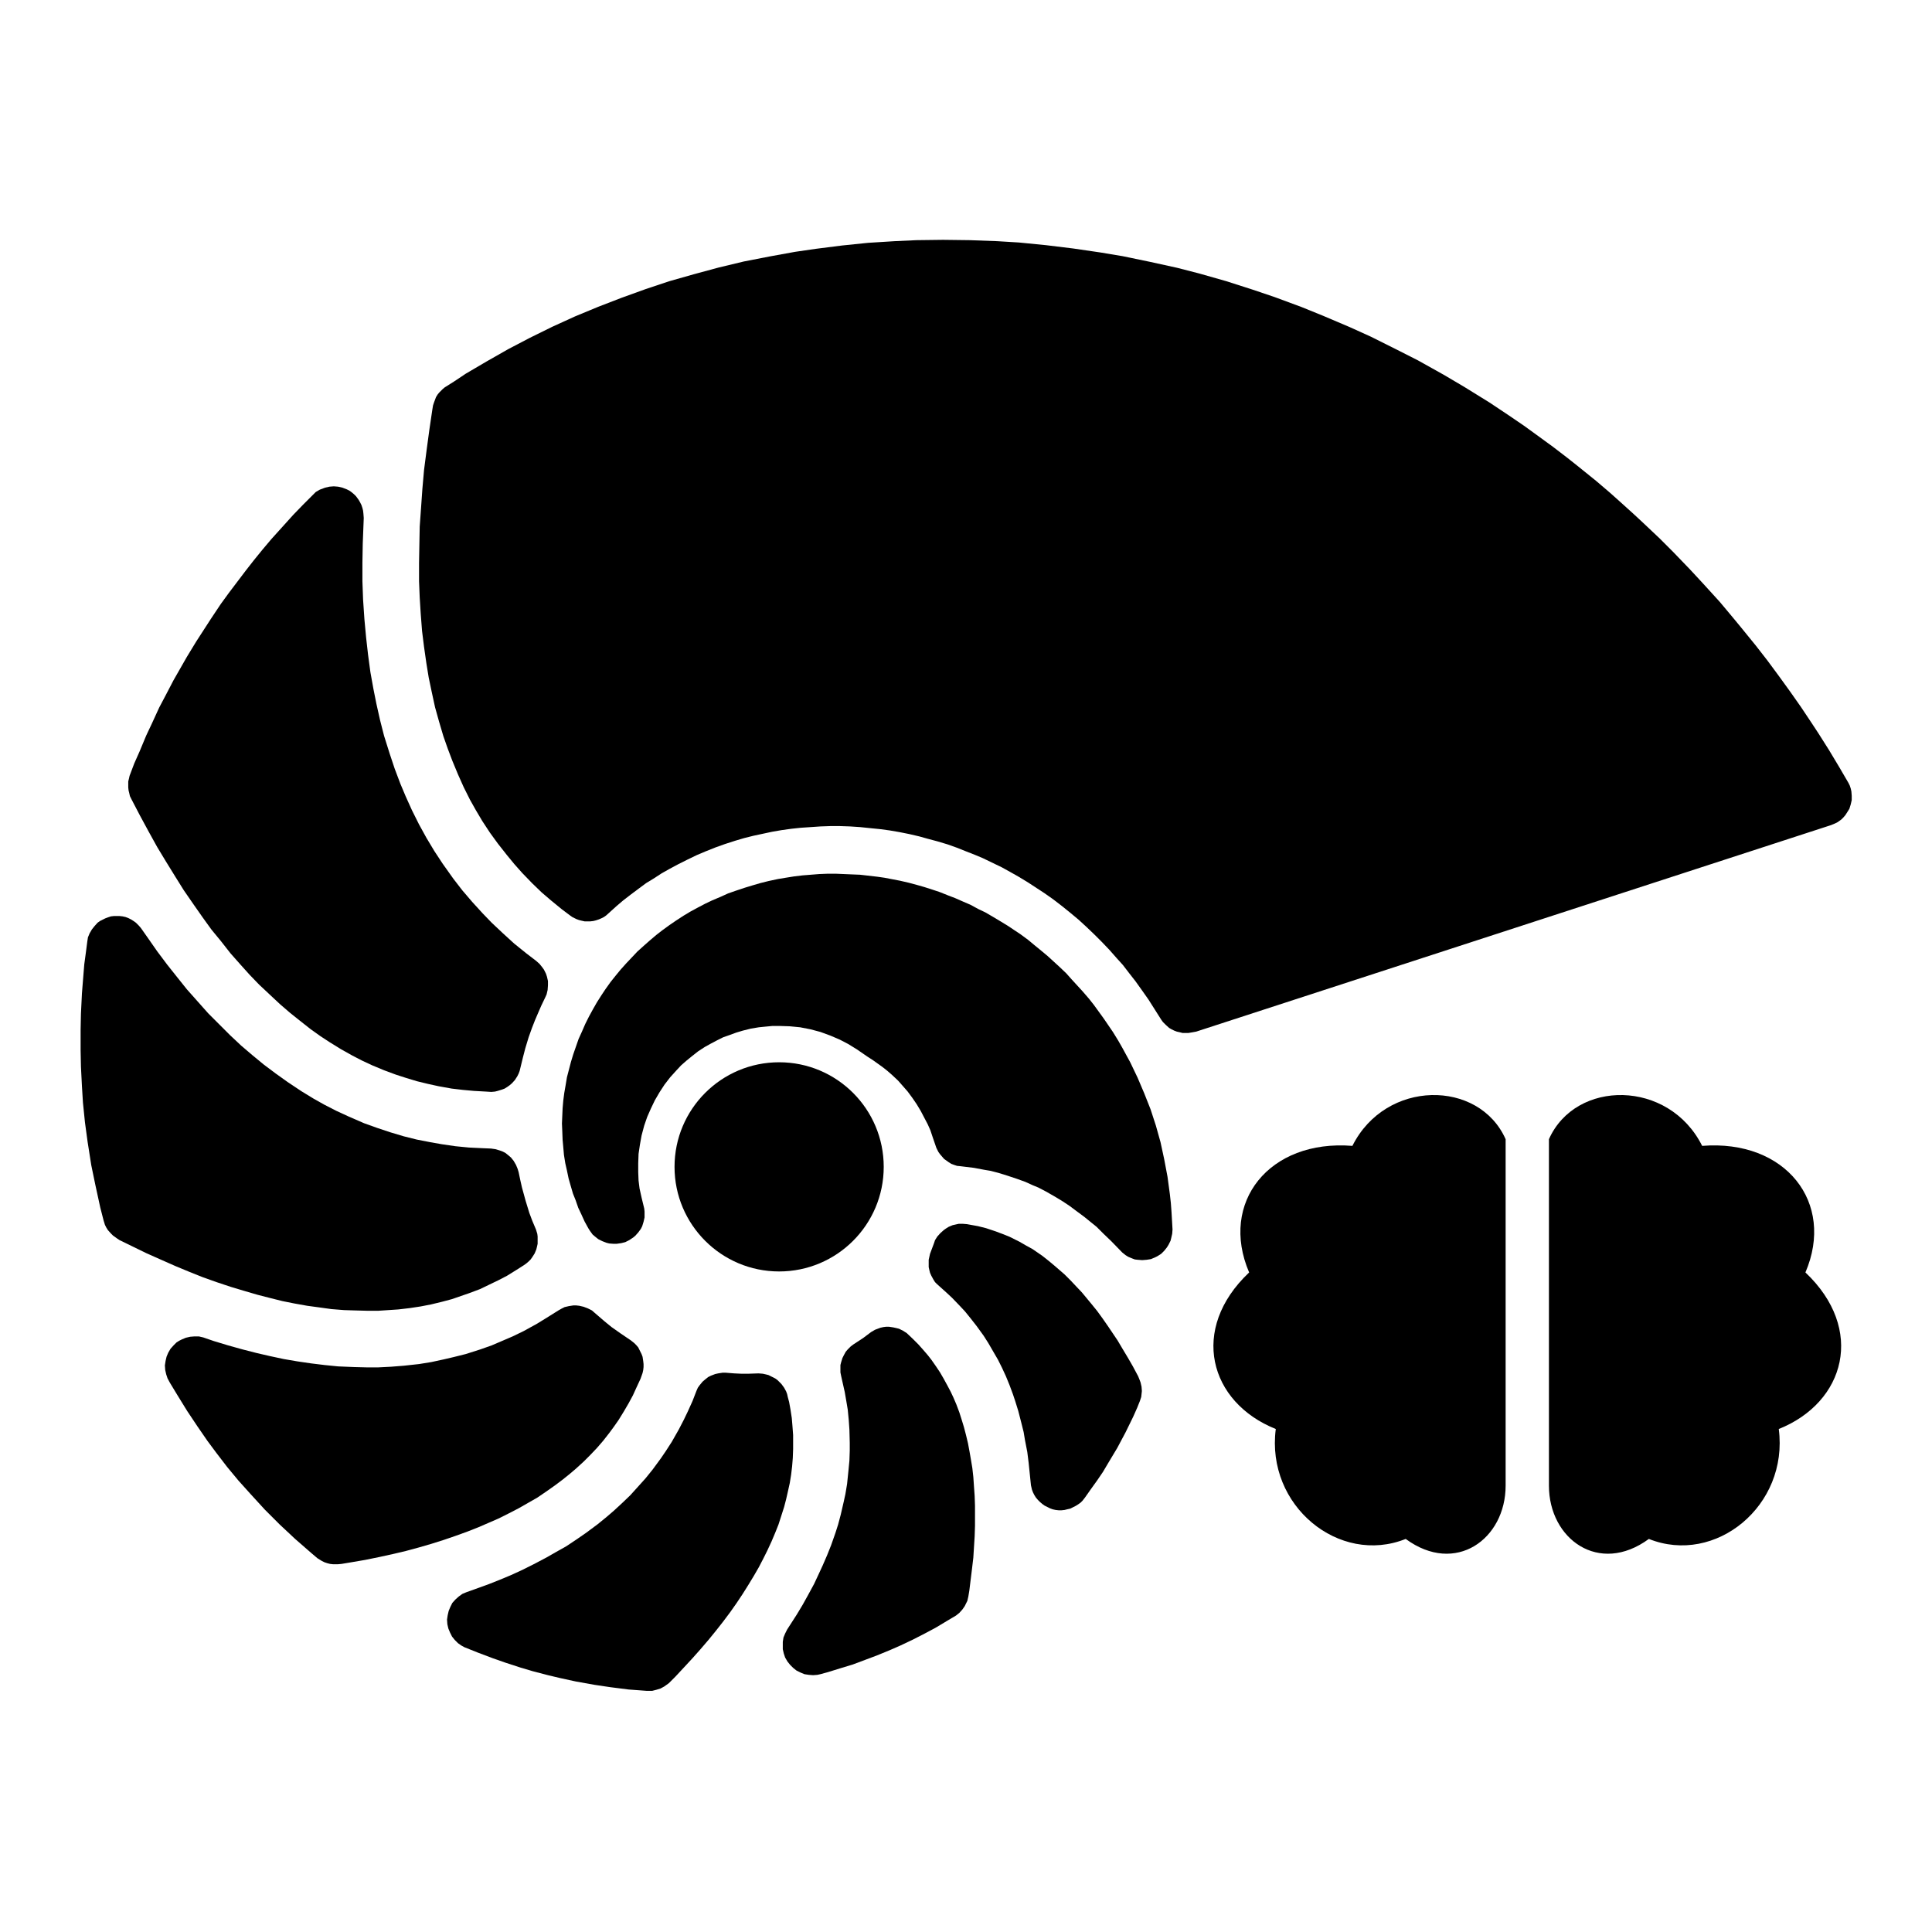
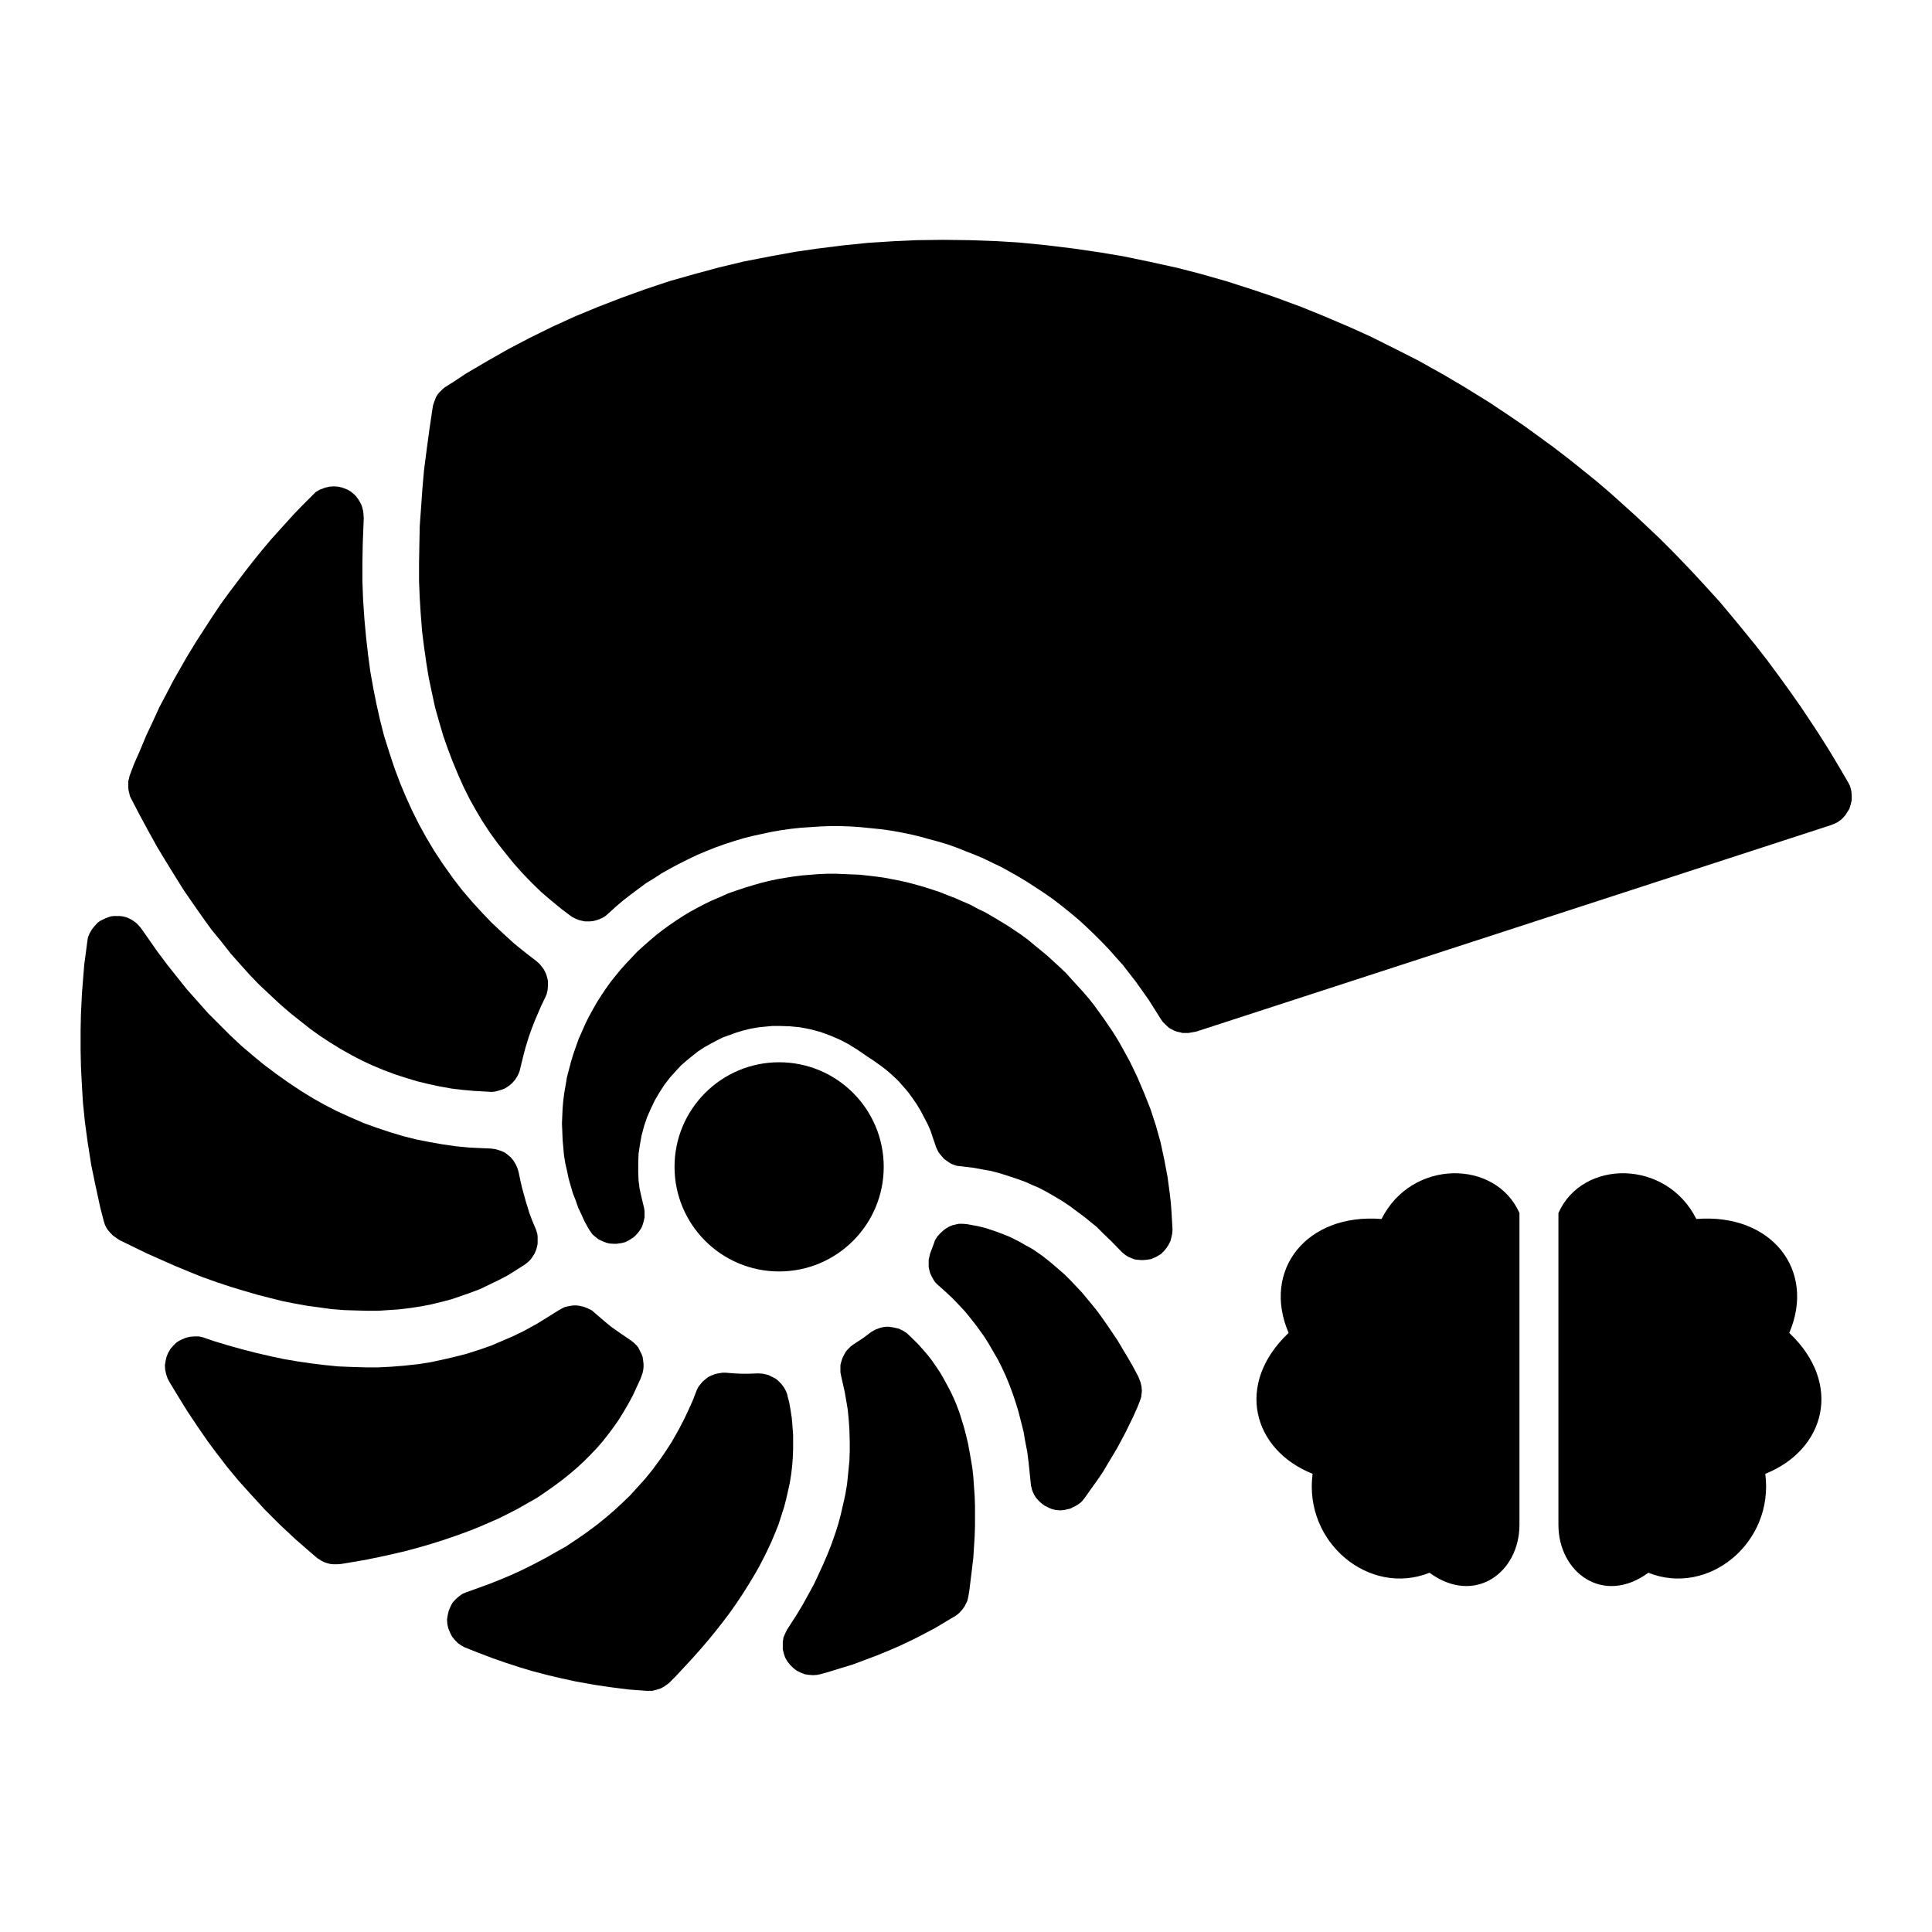
<svg xmlns="http://www.w3.org/2000/svg" viewBox="2.8 3 58 58">
  <path d="M20.46 39.87 L20.51 39.95 L20.59 40.06 L20.66 40.12 L20.76 40.2 L20.88 40.26 L21.01 40.31 L21.09 40.33 L21.22 40.34 L21.31 40.34 L21.45 40.32 L21.57 40.29 L21.69 40.23 L21.81 40.15 L21.87 40.1 L21.96 40 L22.04 39.89 L22.08 39.81 L22.12 39.68 L22.15 39.55 L22.15 39.46 L22.15 39.37 L22.14 39.28 L22.06 38.95 L22 38.68 L21.97 38.44 L21.96 38.19 L21.96 37.92 L21.97 37.64 L22.01 37.37 L22.06 37.09 L22.14 36.79 L22.23 36.53 L22.34 36.28 L22.46 36.03 L22.6 35.79 L22.75 35.56 L22.92 35.34 L23.11 35.13 L23.25 34.98 L23.41 34.84 L23.57 34.71 L23.76 34.56 L23.96 34.43 L24.14 34.33 L24.33 34.23 L24.51 34.14 L24.71 34.07 L24.9 34 L25.1 33.94 L25.34 33.88 L25.58 33.84 L25.78 33.82 L25.99 33.8 L26.2 33.8 L26.51 33.81 L26.82 33.84 L27.13 33.9 L27.43 33.98 L27.73 34.09 L28.01 34.21 L28.26 34.34 L28.52 34.5 L28.84 34.72 L29.01 34.83 L29.15 34.93 L29.29 35.03 L29.43 35.14 L29.59 35.28 L29.76 35.44 L29.91 35.61 L30.05 35.77 L30.19 35.96 L30.32 36.15 L30.44 36.35 L30.55 36.56 L30.65 36.75 L30.73 36.93 L30.8 37.14 L30.91 37.46 L30.97 37.58 L31.02 37.65 L31.08 37.72 L31.14 37.79 L31.21 37.84 L31.28 37.89 L31.36 37.94 L31.44 37.97 L31.53 38 L31.63 38.01 L32.04 38.06 L32.36 38.12 L32.54 38.15 L32.77 38.21 L33.03 38.29 L33.33 38.39 L33.58 38.48 L33.8 38.58 L33.97 38.65 L34.2 38.77 L34.48 38.93 L34.71 39.07 L34.92 39.21 L35.08 39.33 L35.35 39.53 L35.51 39.66 L35.72 39.83 L35.92 40.03 L36.16 40.26 L36.49 40.6 L36.59 40.68 L36.67 40.73 L36.79 40.78 L36.87 40.81 L36.96 40.82 L37.09 40.83 L37.22 40.82 L37.35 40.8 L37.47 40.75 L37.55 40.71 L37.66 40.64 L37.75 40.55 L37.83 40.45 L37.88 40.37 L37.94 40.25 L37.96 40.17 L37.99 40.04 L38 39.91 L37.97 39.39 L37.95 39.12 L37.92 38.85 L37.85 38.33 L37.75 37.8 L37.64 37.29 L37.5 36.79 L37.34 36.3 L37.15 35.82 L36.95 35.35 L36.73 34.89 L36.49 34.45 L36.37 34.24 L36.21 33.98 L35.93 33.57 L35.64 33.17 L35.49 32.98 L35.3 32.76 L34.97 32.4 L34.81 32.22 L34.6 32.02 L34.25 31.7 L34.07 31.55 L33.85 31.37 L33.67 31.22 L33.44 31.05 L33.05 30.79 L32.82 30.65 L32.62 30.53 L32.38 30.39 L32.17 30.29 L31.93 30.16 L31.72 30.07 L31.47 29.96 L31.26 29.88 L31.01 29.78 L30.8 29.71 L30.55 29.63 L30.34 29.57 L30.08 29.5 L29.82 29.44 L29.35 29.35 L29.14 29.32 L28.88 29.29 L28.62 29.26 L28.37 29.25 L27.9 29.23 L27.64 29.23 L27.39 29.24 L27.14 29.26 L26.89 29.28 L26.64 29.31 L26.39 29.35 L26.15 29.39 L25.87 29.45 L25.63 29.51 L25.39 29.58 L25.16 29.65 L24.89 29.74 L24.66 29.82 L24.44 29.92 L24.18 30.03 L23.97 30.13 L23.76 30.24 L23.52 30.37 L23.32 30.49 L23.09 30.64 L22.9 30.77 L22.68 30.93 L22.5 31.07 L22.3 31.24 L22.13 31.39 L21.93 31.57 L21.78 31.73 L21.6 31.92 L21.43 32.11 L21.29 32.28 L21.13 32.48 L20.98 32.69 L20.86 32.87 L20.72 33.09 L20.6 33.3 L20.48 33.52 L20.37 33.74 L20.27 33.97 L20.17 34.19 L20.09 34.42 L20.01 34.65 L19.94 34.88 L19.88 35.11 L19.82 35.34 L19.78 35.58 L19.74 35.81 L19.71 36.04 L19.69 36.27 L19.68 36.5 L19.67 36.73 L19.68 36.96 L19.69 37.22 L19.71 37.44 L19.73 37.67 L19.77 37.92 L19.82 38.14 L19.87 38.38 L19.93 38.59 L20 38.83 L20.08 39.03 L20.16 39.26 L20.25 39.45 L20.35 39.67Z" fill="@TERTIARY@" fill-rule="evenodd" />
  <path d="M30.72 40.64 L30.7 40.73 L30.68 40.82 L30.68 40.95 L30.68 41.04 L30.7 41.13 L30.72 41.21 L30.76 41.3 L30.82 41.41 L30.87 41.49 L30.93 41.55 L31.23 41.82 L31.38 41.96 L31.63 42.22 L31.77 42.37 L31.94 42.58 L32.12 42.81 L32.33 43.1 L32.47 43.32 L32.58 43.51 L32.76 43.82 L32.88 44.06 L33 44.32 L33.11 44.59 L33.21 44.86 L33.28 45.07 L33.37 45.36 L33.46 45.71 L33.53 45.99 L33.57 46.23 L33.64 46.59 L33.68 46.91 L33.75 47.59 L33.78 47.72 L33.81 47.8 L33.85 47.88 L33.9 47.96 L33.96 48.03 L34.02 48.09 L34.09 48.15 L34.16 48.2 L34.24 48.24 L34.32 48.28 L34.4 48.31 L34.49 48.33 L34.58 48.34 L34.67 48.34 L34.76 48.33 L34.84 48.31 L34.93 48.29 L35.01 48.25 L35.09 48.21 L35.17 48.16 L35.24 48.11 L35.3 48.05 L35.37 47.96 L35.56 47.69 L35.74 47.44 L35.91 47.19 L36.07 46.92 L36.34 46.47 L36.59 46 L36.82 45.53 L36.94 45.26 L37.02 45.06 L37.06 44.94 L37.07 44.85 L37.08 44.76 L37.07 44.63 L37.04 44.5 L37.01 44.42 L36.97 44.32 L36.81 44.02 L36.66 43.76 L36.51 43.51 L36.35 43.24 L36.06 42.81 L35.9 42.58 L35.74 42.36 L35.57 42.15 L35.28 41.8 L35.1 41.61 L34.94 41.44 L34.76 41.26 L34.46 41 L34.28 40.85 L34.09 40.7 L33.8 40.5 L33.6 40.39 L33.41 40.28 L33.11 40.13 L32.91 40.05 L32.7 39.97 L32.4 39.87 L32.16 39.81 L31.83 39.75 L31.71 39.74 L31.58 39.74 L31.49 39.76 L31.4 39.78 L31.28 39.83 L31.2 39.88 L31.13 39.93 L31.03 40.02 L30.94 40.12 L30.87 40.23 L30.84 40.32Z" fill="@TERTIARY@" fill-rule="evenodd" />
  <path d="M26.43 51.92 L26.37 52.04 L26.32 52.16 L26.3 52.29 L26.3 52.42 L26.3 52.51 L26.33 52.64 L26.37 52.76 L26.44 52.88 L26.52 52.98 L26.61 53.07 L26.71 53.15 L26.83 53.21 L26.95 53.26 L27.08 53.28 L27.21 53.29 L27.34 53.28 L27.43 53.26 L27.65 53.2 L28.07 53.07 L28.4 52.97 L28.8 52.82 L29.12 52.7 L29.51 52.54 L29.83 52.4 L30.21 52.22 L30.58 52.03 L30.88 51.87 L31.23 51.66 L31.5 51.5 L31.6 51.42 L31.69 51.32 L31.76 51.22 L31.8 51.14 L31.84 51.06 L31.87 50.93 L31.9 50.75 L31.98 50.1 L32.02 49.76 L32.04 49.44 L32.06 49.12 L32.07 48.81 L32.07 48.49 L32.07 48.2 L32.06 47.91 L32.04 47.63 L32.02 47.34 L31.99 47.07 L31.95 46.83 L31.91 46.6 L31.86 46.33 L31.8 46.08 L31.74 45.85 L31.67 45.62 L31.6 45.4 L31.51 45.16 L31.42 44.95 L31.34 44.78 L31.25 44.61 L31.13 44.39 L31.02 44.2 L30.9 44.02 L30.76 43.82 L30.65 43.68 L30.53 43.54 L30.37 43.36 L30.2 43.19 L30.02 43.02 L29.91 42.95 L29.79 42.89 L29.71 42.87 L29.62 42.85 L29.49 42.83 L29.4 42.83 L29.32 42.84 L29.23 42.86 L29.15 42.89 L29.07 42.92 L28.95 42.99 L28.71 43.17 L28.42 43.36 L28.34 43.42 L28.25 43.51 L28.19 43.58 L28.13 43.69 L28.09 43.77 L28.05 43.9 L28.03 43.98 L28.03 44.07 L28.03 44.2 L28.05 44.3 L28.09 44.48 L28.16 44.79 L28.21 45.08 L28.25 45.32 L28.28 45.63 L28.3 45.92 L28.31 46.31 L28.31 46.55 L28.3 46.85 L28.27 47.16 L28.23 47.55 L28.18 47.85 L28.13 48.08 L28.04 48.47 L27.96 48.77 L27.88 49.02 L27.75 49.39 L27.63 49.69 L27.5 49.99 L27.38 50.25 L27.24 50.55 L27.05 50.9 L26.9 51.17 L26.72 51.47Z" fill="@TERTIARY@" fill-rule="evenodd" />
  <path d="M16.8 50.8 L16.68 50.85 L16.57 50.93 L16.47 51.02 L16.38 51.12 L16.32 51.24 L16.27 51.36 L16.24 51.49 L16.22 51.62 L16.23 51.76 L16.26 51.89 L16.31 52.01 L16.37 52.13 L16.45 52.23 L16.55 52.33 L16.65 52.4 L16.74 52.45 L17.14 52.61 L17.59 52.78 L17.96 52.91 L18.42 53.06 L18.79 53.17 L19.25 53.29 L19.63 53.38 L20.09 53.48 L20.65 53.58 L21.12 53.65 L21.67 53.72 L22.21 53.76 L22.29 53.76 L22.38 53.76 L22.5 53.73 L22.63 53.69 L22.74 53.63 L22.81 53.58 L22.88 53.53 L23.07 53.34 L23.34 53.05 L23.59 52.78 L23.83 52.51 L24.07 52.23 L24.29 51.96 L24.51 51.68 L24.72 51.4 L24.91 51.13 L25.09 50.86 L25.26 50.59 L25.43 50.31 L25.58 50.05 L25.71 49.8 L25.83 49.56 L25.96 49.28 L26.07 49.02 L26.17 48.77 L26.26 48.49 L26.34 48.24 L26.4 48.01 L26.45 47.79 L26.51 47.52 L26.55 47.27 L26.58 47.02 L26.6 46.77 L26.61 46.5 L26.61 46.3 L26.61 46.08 L26.59 45.81 L26.57 45.57 L26.53 45.31 L26.49 45.09 L26.45 44.94 L26.43 44.85 L26.4 44.77 L26.34 44.66 L26.26 44.55 L26.2 44.49 L26.14 44.43 L26.07 44.38 L25.99 44.34 L25.87 44.28 L25.79 44.26 L25.7 44.24 L25.57 44.23 L25.28 44.24 L25.05 44.24 L24.84 44.23 L24.59 44.21 L24.49 44.21 L24.36 44.23 L24.27 44.25 L24.14 44.3 L24.06 44.34 L23.96 44.42 L23.89 44.48 L23.8 44.59 L23.75 44.66 L23.71 44.75 L23.59 45.06 L23.45 45.37 L23.33 45.62 L23.18 45.91 L22.97 46.28 L22.79 46.56 L22.64 46.78 L22.39 47.12 L22.18 47.38 L22 47.58 L21.72 47.89 L21.48 48.12 L21.22 48.36 L21.01 48.54 L20.74 48.76 L20.39 49.02 L20.1 49.22 L19.8 49.42 L19.48 49.6 L19.2 49.76 L18.82 49.96 L18.48 50.13 L18.13 50.29 L17.77 50.44 L17.44 50.57Z" fill="@TERTIARY@" fill-rule="evenodd" />
  <path d="M8.9 43.15 L8.77 43.12 L8.64 43.12 L8.51 43.13 L8.38 43.16 L8.26 43.21 L8.18 43.25 L8.1 43.3 L8.01 43.39 L7.92 43.49 L7.85 43.61 L7.8 43.73 L7.77 43.86 L7.75 43.99 L7.76 44.13 L7.79 44.26 L7.83 44.38 L7.9 44.51 L8.13 44.89 L8.42 45.36 L8.72 45.81 L9.03 46.26 L9.29 46.61 L9.62 47.04 L9.96 47.45 L10.32 47.85 L10.75 48.32 L11.2 48.77 L11.66 49.2 L12.13 49.61 L12.33 49.78 L12.46 49.86 L12.54 49.9 L12.63 49.93 L12.71 49.95 L12.8 49.96 L12.94 49.96 L13.05 49.95 L13.35 49.9 L13.76 49.83 L14.2 49.74 L14.61 49.65 L14.99 49.56 L15.36 49.46 L15.74 49.35 L16.12 49.23 L16.47 49.11 L16.83 48.98 L17.16 48.85 L17.46 48.72 L17.76 48.59 L18.08 48.43 L18.37 48.28 L18.65 48.12 L18.93 47.96 L19.18 47.79 L19.45 47.6 L19.69 47.42 L19.89 47.26 L20.09 47.09 L20.32 46.88 L20.52 46.68 L20.72 46.47 L20.91 46.25 L21.09 46.02 L21.23 45.83 L21.37 45.63 L21.53 45.37 L21.67 45.13 L21.8 44.89 L21.9 44.67 L22.03 44.39 L22.09 44.22 L22.11 44.13 L22.12 44.04 L22.12 43.95 L22.11 43.86 L22.09 43.73 L22.06 43.65 L22 43.53 L21.96 43.45 L21.9 43.38 L21.84 43.32 L21.74 43.24 L21.43 43.03 L21.16 42.84 L20.94 42.66 L20.65 42.41 L20.57 42.34 L20.45 42.28 L20.32 42.23 L20.19 42.2 L20.1 42.19 L20.01 42.19 L19.88 42.21 L19.75 42.24 L19.67 42.28 L19.58 42.33 L19.18 42.58 L18.92 42.74 L18.52 42.96 L18.19 43.12 L17.91 43.24 L17.56 43.39 L17.22 43.51 L16.78 43.65 L16.42 43.74 L16.12 43.81 L15.75 43.89 L15.38 43.95 L14.92 44 L14.54 44.03 L14.15 44.05 L13.82 44.05 L13.43 44.04 L12.95 44.02 L12.55 43.98 L12.14 43.93 L11.73 43.87 L11.32 43.8 L10.9 43.71 L10.51 43.62 L10.08 43.51 L9.65 43.39 L9.22 43.26Z" fill="@SECONDARY@" fill-rule="evenodd" />
  <path d="M7.03 30.86 L6.97 30.79 L6.88 30.7 L6.81 30.65 L6.73 30.6 L6.65 30.56 L6.57 30.53 L6.48 30.51 L6.39 30.5 L6.3 30.5 L6.22 30.5 L6.13 30.51 L6.04 30.54 L5.96 30.57 L5.88 30.61 L5.8 30.65 L5.73 30.7 L5.64 30.8 L5.56 30.9 L5.49 31.02 L5.44 31.14 L5.42 31.27 L5.38 31.58 L5.33 31.95 L5.3 32.32 L5.26 32.82 L5.23 33.43 L5.22 33.92 L5.22 34.53 L5.23 35.02 L5.26 35.61 L5.29 36.1 L5.35 36.69 L5.43 37.28 L5.54 37.98 L5.66 38.56 L5.81 39.25 L5.91 39.64 L5.95 39.77 L5.99 39.85 L6.04 39.93 L6.13 40.03 L6.19 40.09 L6.3 40.17 L6.39 40.23 L6.76 40.41 L7.19 40.62 L7.64 40.82 L8.07 41.01 L8.48 41.18 L8.88 41.34 L9.3 41.49 L9.72 41.63 L10.12 41.75 L10.53 41.87 L10.92 41.97 L11.28 42.06 L11.63 42.13 L12.02 42.2 L12.39 42.25 L12.75 42.3 L13.13 42.33 L13.45 42.34 L13.82 42.35 L14.16 42.35 L14.46 42.33 L14.76 42.31 L15.1 42.27 L15.43 42.22 L15.74 42.16 L16.07 42.08 L16.37 42 L16.63 41.91 L16.89 41.82 L17.21 41.7 L17.5 41.56 L17.77 41.43 L18.02 41.3 L18.31 41.12 L18.53 40.98 L18.6 40.93 L18.67 40.87 L18.73 40.81 L18.78 40.74 L18.85 40.63 L18.9 40.51 L18.92 40.43 L18.94 40.34 L18.94 40.25 L18.94 40.12 L18.93 40.04 L18.89 39.91 L18.78 39.65 L18.69 39.41 L18.58 39.05 L18.47 38.65 L18.42 38.43 L18.37 38.19 L18.34 38.09 L18.29 37.97 L18.22 37.85 L18.14 37.75 L18.07 37.69 L17.97 37.61 L17.89 37.57 L17.81 37.54 L17.68 37.5 L17.54 37.48 L17.3 37.47 L16.88 37.45 L16.47 37.41 L16.06 37.35 L15.72 37.29 L15.31 37.21 L14.91 37.11 L14.51 36.99 L14.12 36.86 L13.73 36.72 L13.27 36.52 L12.9 36.35 L12.53 36.16 L12.21 35.98 L11.85 35.76 L11.43 35.48 L11.08 35.23 L10.72 34.96 L10.38 34.68 L10.04 34.39 L9.71 34.08 L9.38 33.75 L9.05 33.42 L8.73 33.06 L8.41 32.7 L8.13 32.35 L7.82 31.96 L7.52 31.56 L7.22 31.13Z" fill="@SECONDARY@" fill-rule="evenodd" />
  <path d="M6.69 26.29 L6.67 26.38 L6.65 26.46 L6.65 26.55 L6.65 26.64 L6.66 26.73 L6.68 26.81 L6.7 26.9 L6.75 27 L7 27.48 L7.26 27.96 L7.52 28.43 L7.78 28.86 L8.07 29.33 L8.32 29.73 L8.61 30.15 L8.89 30.55 L9.15 30.91 L9.43 31.25 L9.72 31.62 L10.03 31.97 L10.3 32.27 L10.58 32.56 L10.9 32.86 L11.21 33.15 L11.5 33.4 L11.8 33.64 L12.13 33.9 L12.41 34.1 L12.7 34.29 L13.04 34.5 L13.38 34.69 L13.67 34.84 L13.97 34.98 L14.33 35.13 L14.68 35.26 L14.99 35.36 L15.32 35.46 L15.65 35.54 L15.97 35.61 L16.36 35.68 L16.7 35.72 L17.03 35.75 L17.39 35.77 L17.55 35.78 L17.66 35.77 L17.74 35.75 L17.87 35.71 L17.95 35.68 L18.03 35.63 L18.1 35.58 L18.17 35.52 L18.26 35.42 L18.33 35.31 L18.37 35.23 L18.4 35.15 L18.5 34.74 L18.57 34.47 L18.67 34.14 L18.77 33.86 L18.86 33.63 L18.95 33.42 L19.05 33.19 L19.17 32.94 L19.21 32.85 L19.24 32.72 L19.25 32.58 L19.25 32.45 L19.22 32.32 L19.19 32.23 L19.13 32.11 L19.08 32.04 L19 31.94 L18.9 31.85 L18.6 31.62 L18.24 31.33 L17.9 31.02 L17.56 30.7 L17.29 30.42 L16.98 30.08 L16.68 29.73 L16.41 29.38 L16.09 28.93 L15.84 28.55 L15.6 28.15 L15.38 27.75 L15.17 27.33 L14.98 26.91 L14.82 26.53 L14.65 26.08 L14.5 25.63 L14.33 25.09 L14.21 24.62 L14.1 24.13 L14.01 23.68 L13.92 23.18 L13.85 22.66 L13.79 22.13 L13.74 21.59 L13.7 21 L13.68 20.45 L13.68 19.89 L13.69 19.32 L13.72 18.55 L13.71 18.42 L13.7 18.33 L13.68 18.25 L13.65 18.16 L13.61 18.08 L13.57 18.01 L13.49 17.9 L13.43 17.84 L13.36 17.78 L13.29 17.73 L13.21 17.69 L13.08 17.64 L12.95 17.61 L12.82 17.6 L12.69 17.61 L12.56 17.64 L12.48 17.67 L12.4 17.7 L12.28 17.77 L12.19 17.86 L11.89 18.16 L11.6 18.46 L11.23 18.87 L10.95 19.18 L10.68 19.5 L10.42 19.82 L10.17 20.14 L9.92 20.47 L9.67 20.8 L9.43 21.13 L9.13 21.58 L8.91 21.92 L8.69 22.26 L8.41 22.72 L8.21 23.07 L8.01 23.42 L7.77 23.88 L7.58 24.24 L7.36 24.72 L7.19 25.08 L6.99 25.56 L6.83 25.92Z" fill="@SECONDARY@" fill-rule="evenodd" />
  <path d="M16.15 14.63 L16.09 14.68 L15.99 14.78 L15.94 14.84 L15.89 14.92 L15.86 15 L15.83 15.08 L15.8 15.17 L15.78 15.29 L15.69 15.9 L15.61 16.49 L15.53 17.11 L15.48 17.68 L15.44 18.25 L15.4 18.81 L15.39 19.34 L15.38 19.9 L15.38 20.45 L15.4 20.94 L15.43 21.42 L15.47 21.94 L15.53 22.42 L15.6 22.91 L15.67 23.34 L15.76 23.77 L15.86 24.23 L15.98 24.66 L16.11 25.1 L16.24 25.47 L16.38 25.84 L16.55 26.25 L16.72 26.63 L16.91 27.01 L17.09 27.33 L17.28 27.65 L17.51 28 L17.75 28.33 L18.01 28.66 L18.24 28.94 L18.48 29.21 L18.78 29.52 L19.06 29.79 L19.34 30.03 L19.67 30.3 L19.91 30.48 L19.98 30.53 L20.1 30.59 L20.18 30.62 L20.26 30.64 L20.35 30.66 L20.43 30.66 L20.52 30.66 L20.61 30.65 L20.69 30.63 L20.78 30.6 L20.85 30.57 L20.93 30.53 L21 30.48 L21.31 30.2 L21.51 30.03 L21.73 29.86 L21.97 29.68 L22.2 29.51 L22.43 29.37 L22.66 29.22 L22.89 29.09 L23.17 28.94 L23.43 28.81 L23.72 28.67 L23.98 28.56 L24.28 28.44 L24.56 28.34 L24.87 28.24 L25.14 28.16 L25.42 28.09 L25.7 28.03 L25.98 27.97 L26.27 27.92 L26.56 27.88 L26.84 27.85 L27.14 27.83 L27.43 27.81 L27.72 27.8 L28.02 27.8 L28.32 27.81 L28.62 27.83 L28.91 27.86 L29.21 27.89 L29.51 27.93 L29.8 27.98 L30.1 28.04 L30.4 28.11 L30.65 28.18 L30.95 28.26 L31.25 28.35 L31.53 28.45 L31.78 28.55 L32.06 28.66 L32.3 28.76 L32.59 28.9 L32.88 29.04 L33.15 29.19 L33.38 29.32 L33.66 29.49 L33.92 29.66 L34.15 29.81 L34.42 30 L34.68 30.2 L34.94 30.41 L35.18 30.61 L35.43 30.84 L35.67 31.07 L35.87 31.27 L36.1 31.51 L36.32 31.76 L36.51 31.97 L36.71 32.23 L36.89 32.46 L37.09 32.74 L37.28 33.01 L37.47 33.31 L37.66 33.61 L37.71 33.68 L37.8 33.77 L37.9 33.86 L37.97 33.9 L38.05 33.94 L38.13 33.97 L38.22 33.99 L38.3 34.01 L38.39 34.01 L38.48 34.01 L38.6 33.99 L38.71 33.97 L57.77 27.77 L57.89 27.72 L57.97 27.68 L58.08 27.6 L58.14 27.54 L58.2 27.47 L58.27 27.36 L58.32 27.28 L58.36 27.15 L58.39 27.02 L58.39 26.89 L58.38 26.76 L58.36 26.67 L58.33 26.58 L58.29 26.5 L58.01 26.02 L57.71 25.52 L57.4 25.03 L57.19 24.71 L56.87 24.23 L56.54 23.76 L56.2 23.29 L55.86 22.83 L55.51 22.38 L55.03 21.79 L54.79 21.5 L54.43 21.07 L53.92 20.51 L53.54 20.1 L53.28 19.83 L53.02 19.56 L52.63 19.17 L52.09 18.66 L51.82 18.41 L51.41 18.04 L51.13 17.79 L50.72 17.44 L50.15 16.98 L49.86 16.75 L49.43 16.42 L48.84 15.99 L48.55 15.78 L48.11 15.48 L47.51 15.08 L46.75 14.61 L46.14 14.25 L45.37 13.82 L44.74 13.5 L43.96 13.11 L43.32 12.82 L42.52 12.48 L41.88 12.22 L41.07 11.92 L40.42 11.7 L39.61 11.44 L38.8 11.21 L38.14 11.04 L37.32 10.86 L36.5 10.69 L35.84 10.58 L35.02 10.46 L34.2 10.36 L33.39 10.28 L32.73 10.24 L31.92 10.21 L31.11 10.2 L30.31 10.21 L29.66 10.24 L28.86 10.29 L28.08 10.37 L27.29 10.47 L26.67 10.56 L25.9 10.7 L25.13 10.85 L24.38 11.03 L23.64 11.23 L22.9 11.44 L22.18 11.68 L21.46 11.94 L20.76 12.21 L20.06 12.5 L19.38 12.81 L18.71 13.14 L18.06 13.48 L17.41 13.85 L16.78 14.22 L16.42 14.46Z" fill="@PRIMARY@" fill-rule="evenodd" />
  <circle cx="26.19" cy="38.03" r="3.14" fill="@HIGHLIGHT@" />
-   <g aria-label="Brain">
+   <g aria-label="Brain" transform="translate(49 44.5) scale(.9) translate(-48.65 -42.85)">
    <path fill="@PRIMARY@" d="M48 37.2 C47.2 35.4 44.4 35.4 43.4 37.4 C40.9 37.2 39.4 39.1 40.3 41.2 C38.5 42.9 39.1 45.1 41.1 45.9 C40.8 48.2 43 50 45 49.2 C46.5 50.3 48 49.2 48 47.6 Z" />
    <path fill="@SECONDARY@" d="M49.3 37.2 C50.1 35.4 52.9 35.4 53.9 37.4 C56.4 37.2 57.9 39.1 57 41.2 C58.8 42.9 58.2 45.1 56.2 45.9 C56.5 48.2 54.3 50 52.3 49.2 C50.8 50.3 49.3 49.2 49.3 47.6 Z" />
    <path fill="none" stroke="@ON_PRIMARY@" stroke-width=".9" stroke-linecap="round" stroke-opacity=".7" d="M43.4 37.5 Q43 40.1 45.8 40.3 M40.5 41.3 Q43.5 41.1 43.9 43.7 M41.4 46 Q43.7 45.1 45.3 47.4 M53.9 37.5 Q54.3 40.1 51.5 40.3 M56.8 41.3 Q53.8 41.1 53.4 43.7 M55.9 46 Q53.6 45.1 52 47.4" />
  </g>
</svg>
